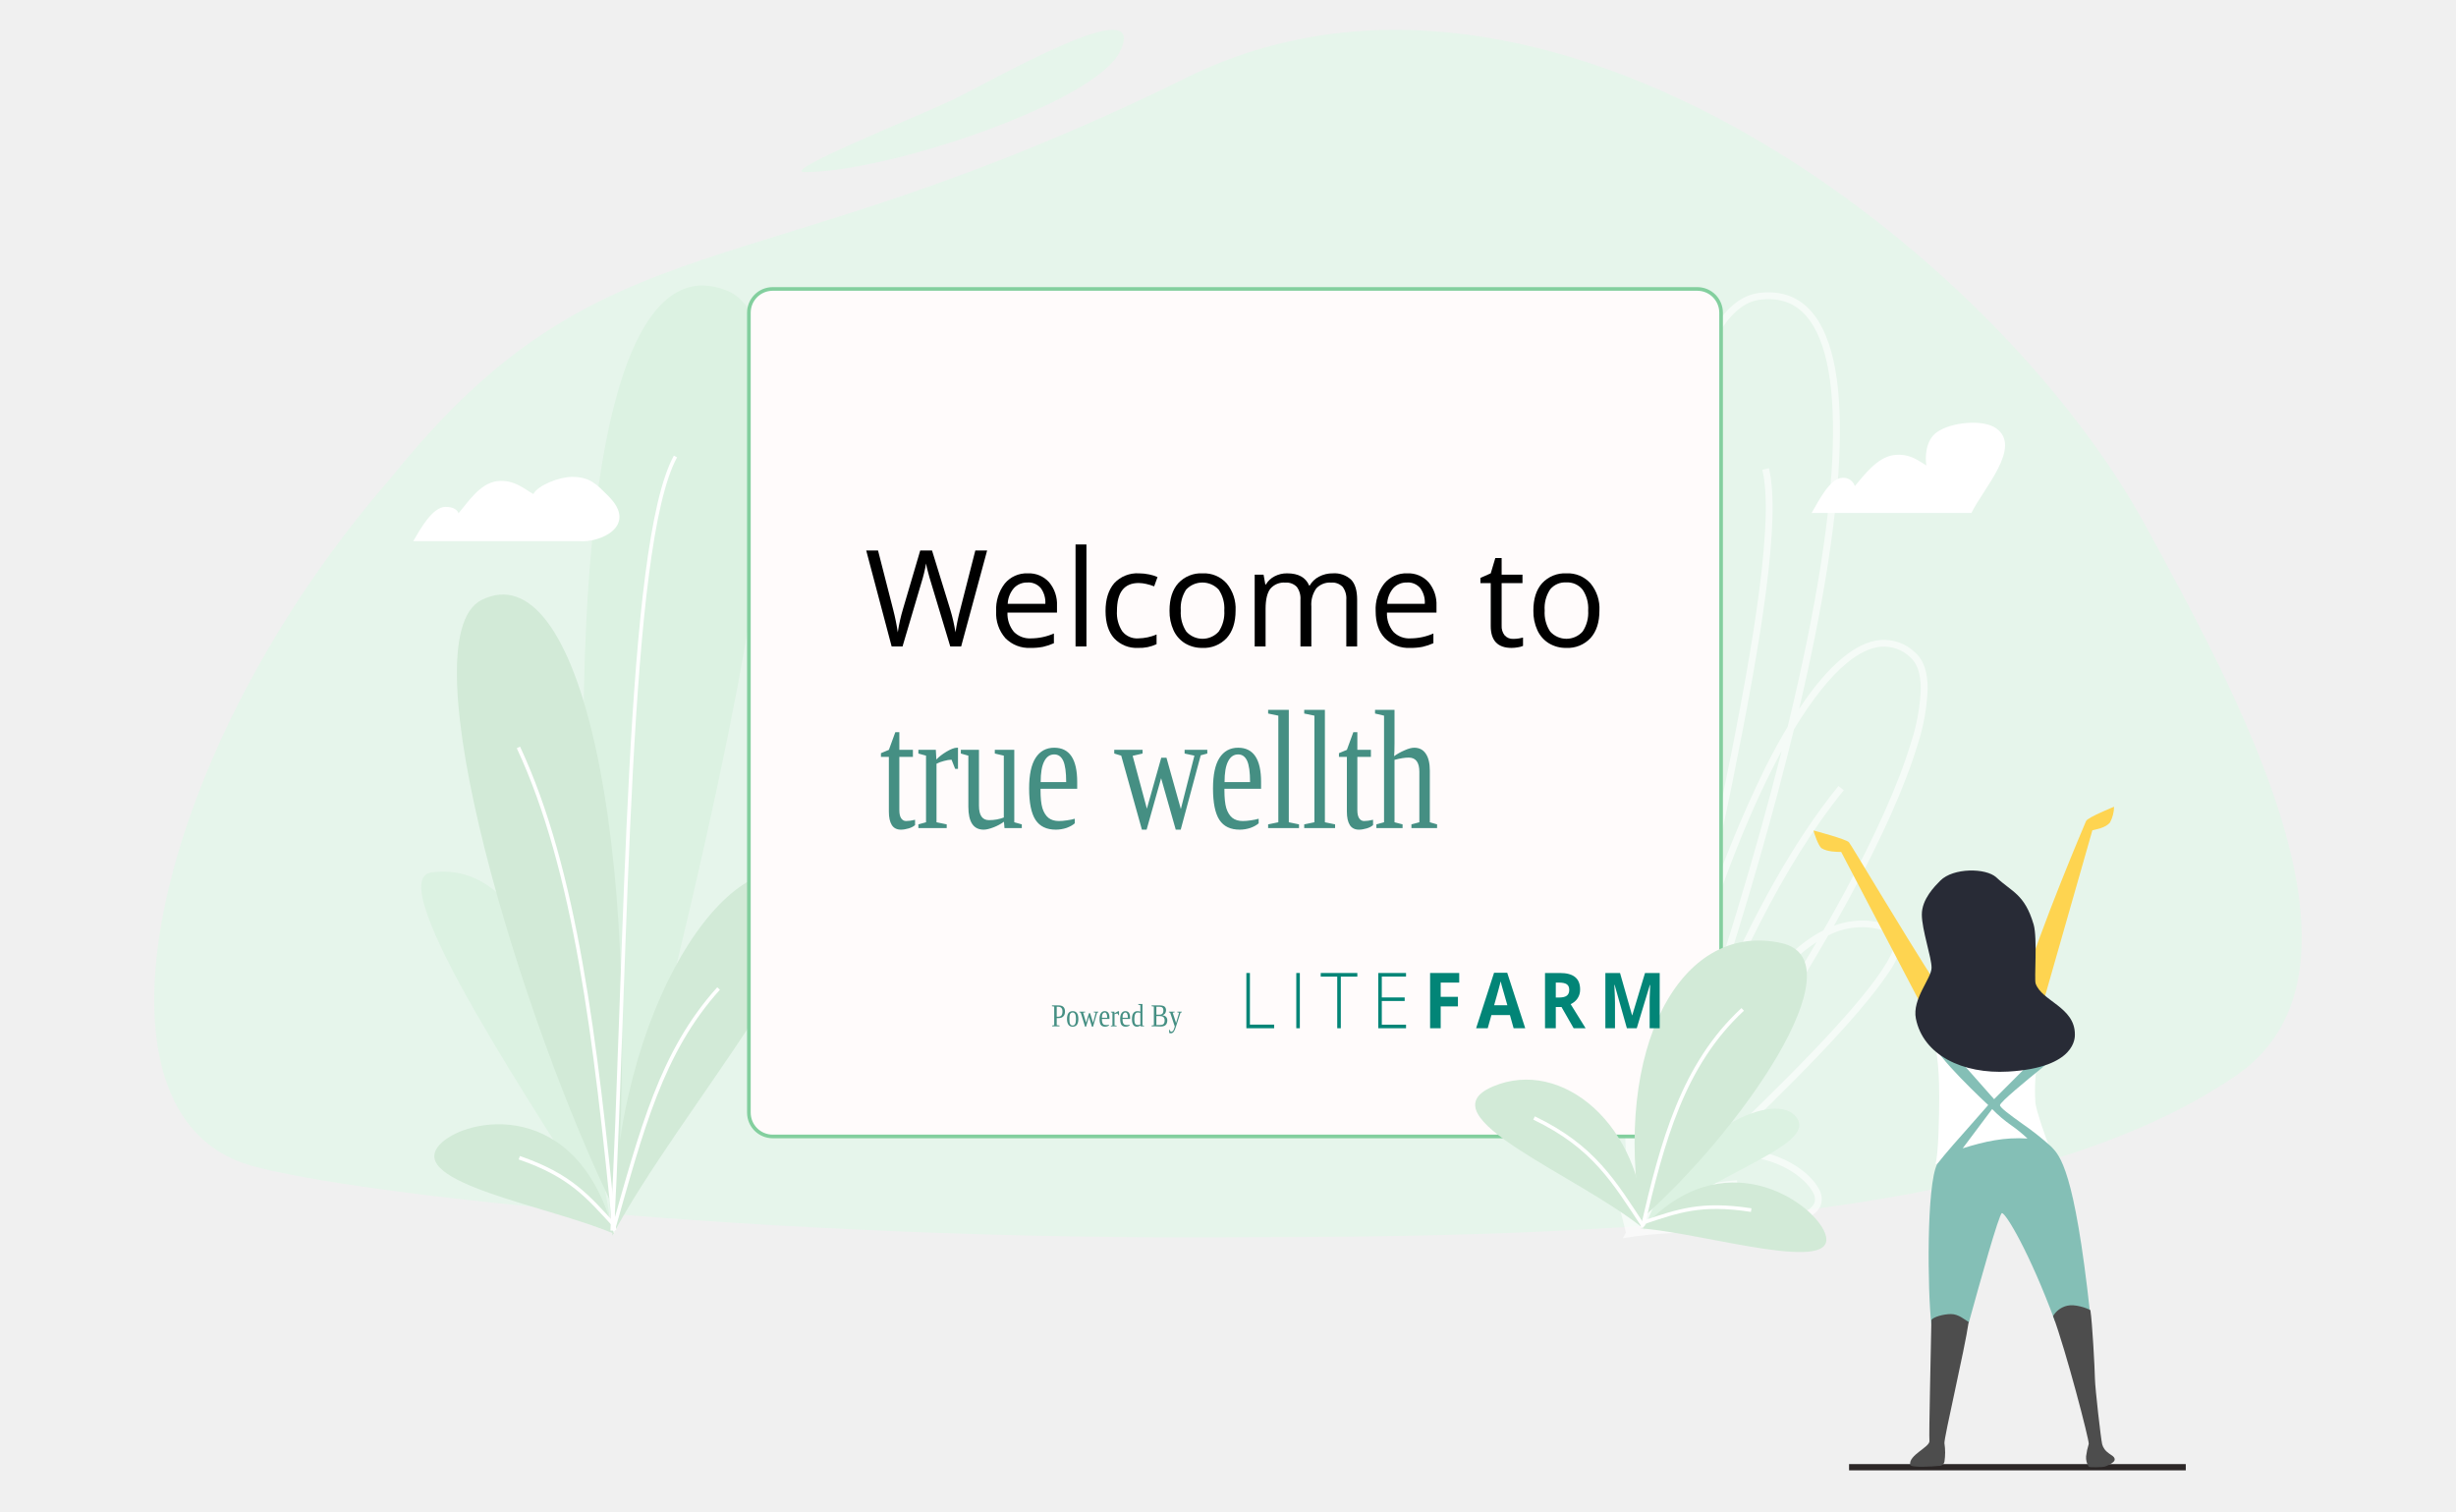
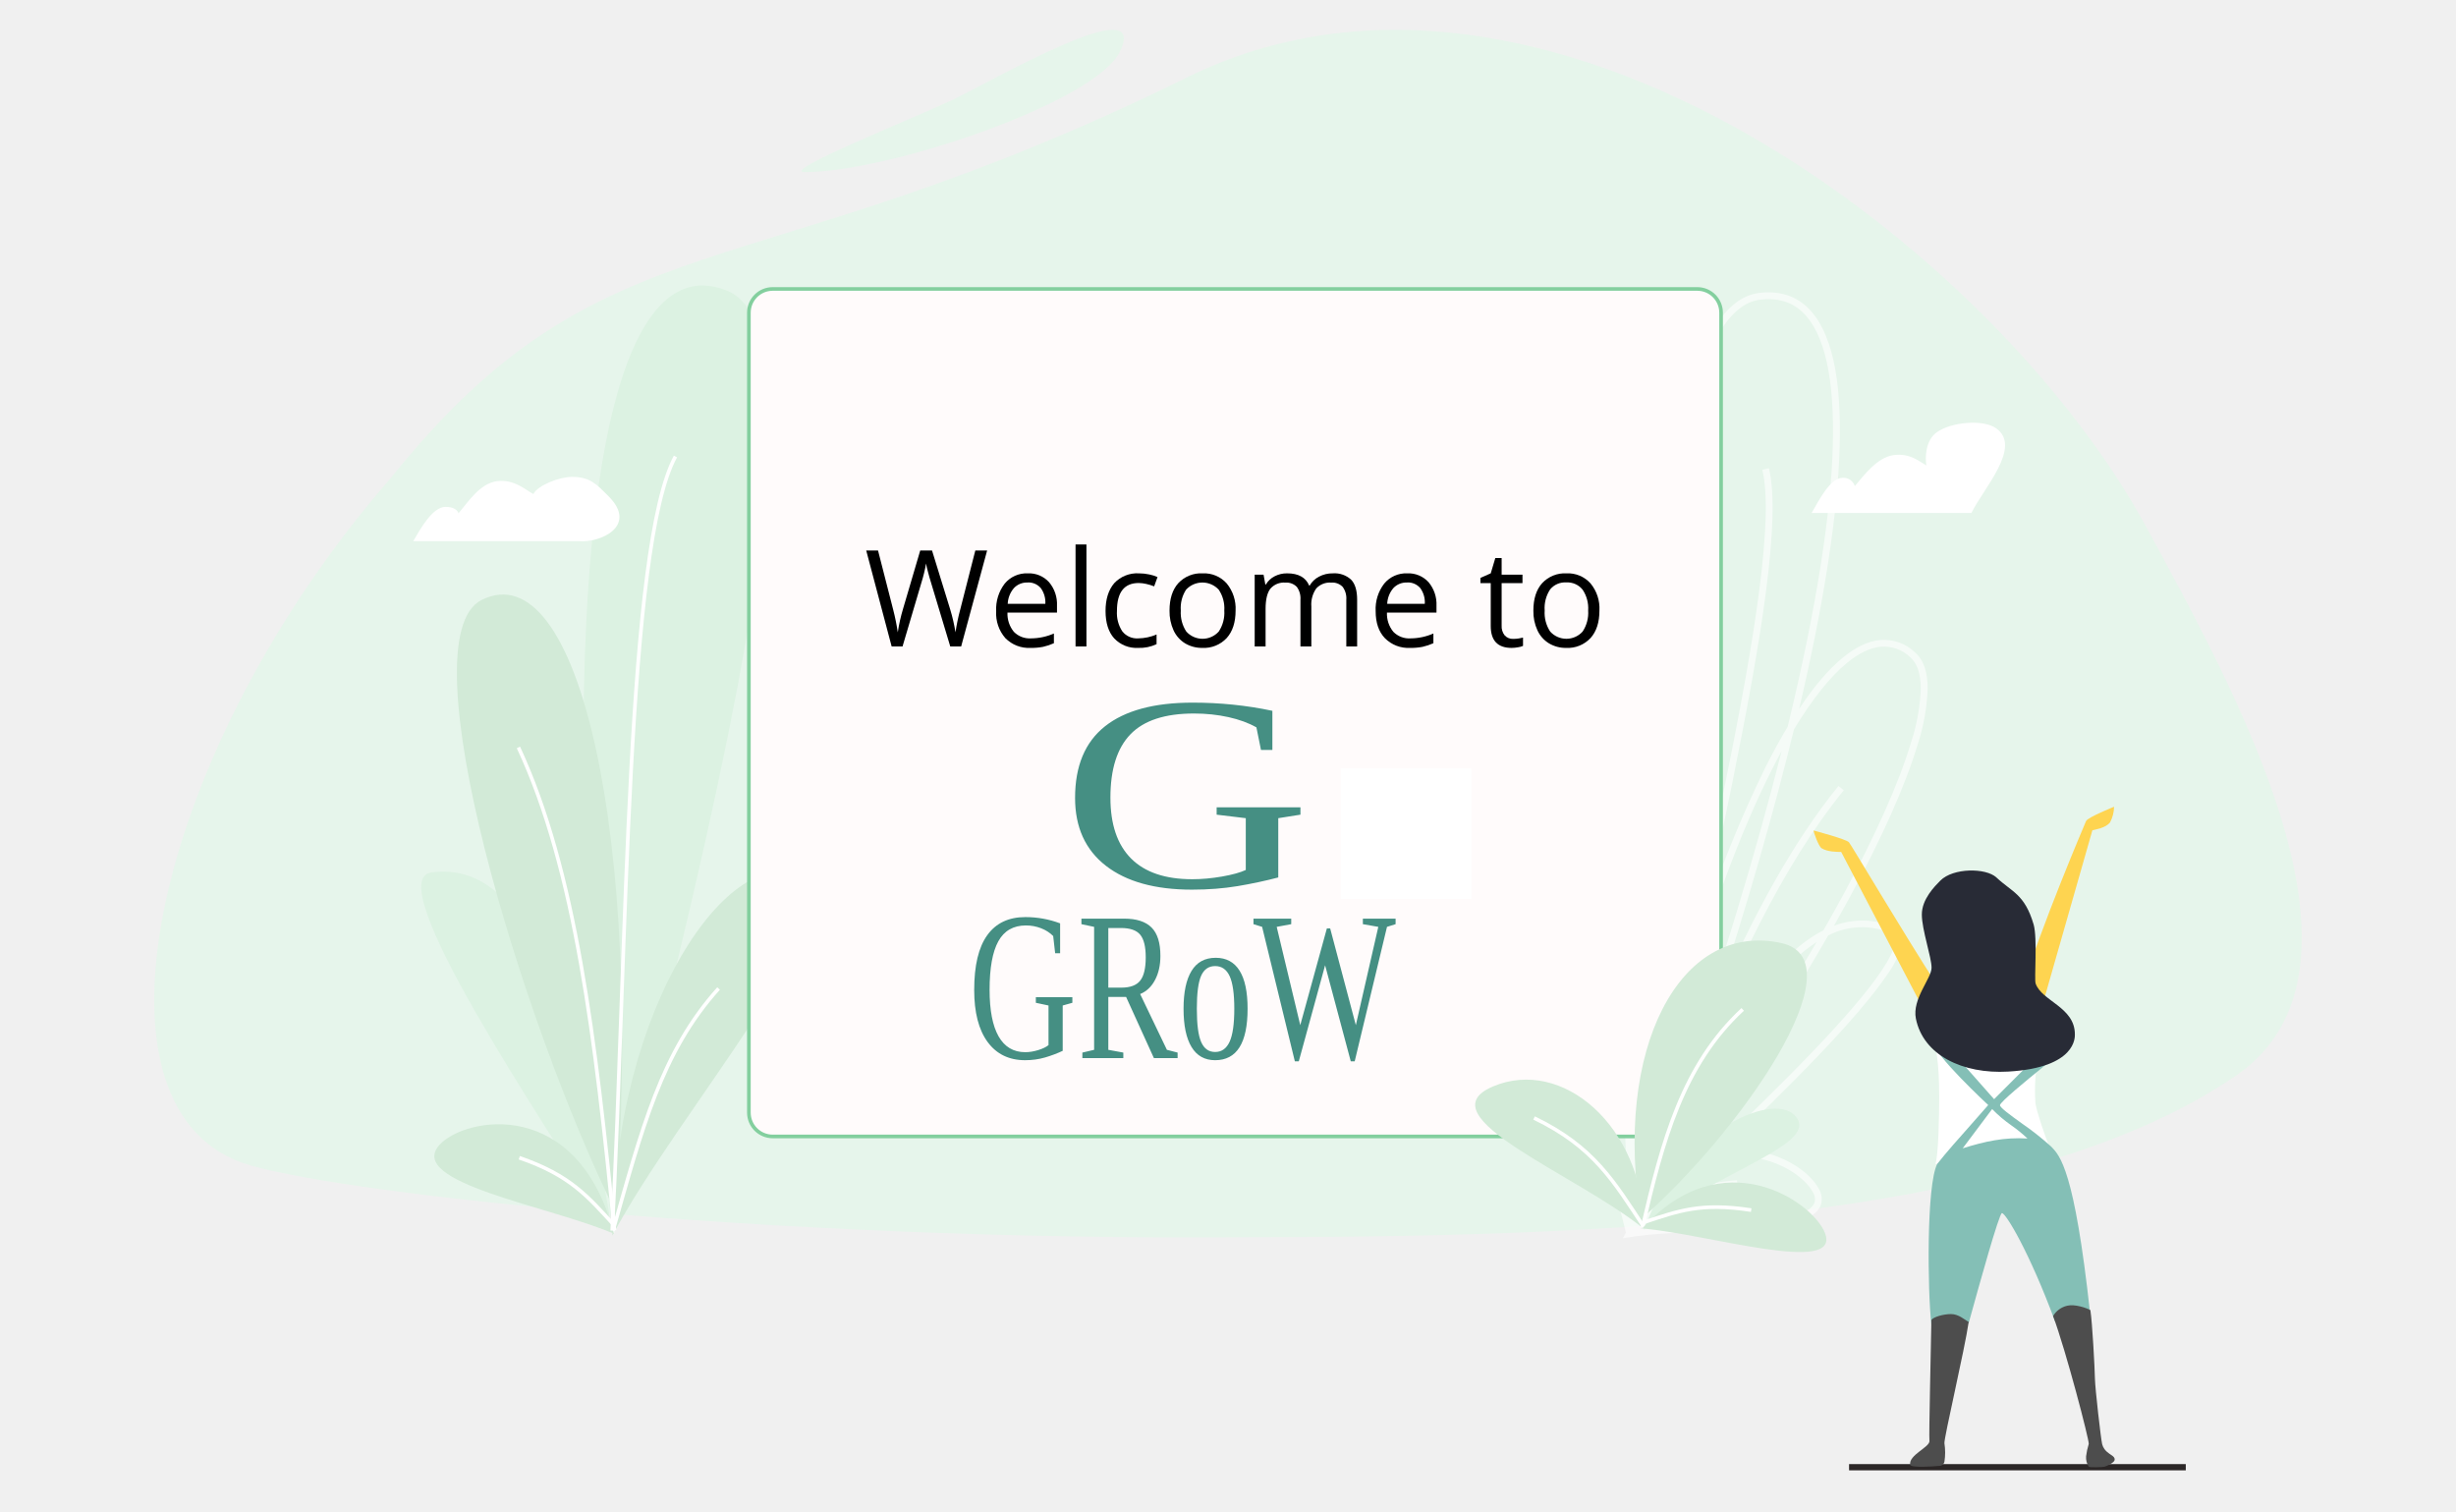
<svg xmlns="http://www.w3.org/2000/svg" id="Layer_1" viewBox="0 0 676.3 416.14" version="1.1">
  <defs id="defs21945">
    <style id="style21943">.cls-1{fill:#e6f5eb;}.cls-2,.cls-7{fill:#fff;}.cls-2,.cls-6,.cls-9{fill-rule:evenodd;}.cls-2{opacity:0.6;isolation:isolate;}.cls-3{fill:#dcf2e2;}.cls-4{fill:#d2ead7;}.cls-5{fill:none;stroke:#fff;}.cls-6{fill:#2c2727;}.cls-8{fill:#fed450;}.cls-9{fill:#84bfb6;}.cls-10{fill:#4d4d4d;}.cls-11{fill:#282b36;}.cls-12{fill:#fffbfb;stroke:#83cf9e;}</style>
  </defs>
  <path class="cls-1" d="M591.17,145.39c23.94,44.22,67.35,121.45,24.56,150.78-55.36,37.94-159.25,44.47-270.39,44.47-137,1.26-257.36-12.83-278.72-20.5C21,303.77,43,205.87,107.42,131.85,166.65,58,204.63,81.55,326.85,21.32,425.07-27.09,549.65,68.69,591.17,145.39Z" id="path21947" />
  <path class="cls-1" d="M262,27.63c-11,5.18-47.49,19.75-40.35,19.75,23.18,0,79.88-19.18,86.71-33.12C317-3.28,273,22.45,262,27.63Z" id="path21949" />
  <path class="cls-2" d="M497.62,84.56c-3.46-3.25-7.93-4.58-13.35-3.88-4.95.65-9.06,4.32-12.49,10s-6.3,13.62-8.7,23.11c-4.8,19-7.8,44.57-9.76,72.14-1.66,23.32-2.58,48.12-3.19,71.64-2.64-8.39-6.14-15.16-10.17-19.76-4.59-5.24-10-7.78-15.62-6.46a6.59,6.59,0,0,0-4.83,4.93,24.67,24.67,0,0,0-.37,9.53c.86,7.57,3.69,17.62,7.28,28.6,2.38,7.31,5.11,15,7.83,22.76h0c5.34,15.12,10.66,30.23,13.48,42.21l-.87,1.58,1.9-.31.66-.11h.39l0-.07c4.38-.63,9.83-.95,15.55-1.21l3.29-.15h0c5.15-.23,10.38-.46,15.07-.89,5.67-.52,10.72-1.35,14-2.9a7,7,0,0,0,3.56-3.2,5.38,5.38,0,0,0-.45-4.79c-1.29-2.48-4.07-5.12-7.73-7.15a28.8,28.8,0,0,0-13.45-3.61,28,28,0,0,0-5.57.47c9-8.64,18.42-17.79,26.56-26.3s15-16.38,19.13-22.51a24.3,24.3,0,0,0,3.85-7.94,5.37,5.37,0,0,0-.16-3.07,3.8,3.8,0,0,0-2.14-2,21.64,21.64,0,0,0-16.31-.3c1.54-2.72,3-5.44,4.49-8.12,8.39-15.51,15.08-30.16,18.6-41.93a55.23,55.23,0,0,0,2.71-15.35c0-4.25-1-7.72-3.49-9.89a12.3,12.3,0,0,0-9.57-3.4c-3.39.31-6.86,2-10.33,4.88-3.94,3.23-8,8-12,14.08,3.43-14.58,6.12-28.12,8-40.4,3.64-23.62,4.33-42.69,1.45-55.57C503.4,92.77,501.05,87.78,497.62,84.56Zm-26.3,235.13a26.11,26.11,0,0,1,8.28-1.22,27.07,27.07,0,0,1,12.57,3.37c3.46,1.93,5.91,4.33,7,6.38a3.55,3.55,0,0,1,.4,3.17,5.13,5.13,0,0,1-2.66,2.27c-2.9,1.39-7.64,2.2-13.32,2.72-4.65.43-9.82.66-15,.89l-3.31.15c-4.83.22-9.54.48-13.6.95l4.85-4.63a50.2,50.2,0,0,1,5.47-2.93,48,48,0,0,1,16.47-3.95l-.16-1.87a50.2,50.2,0,0,0-16.74,4l.78-.74h0l0,0C465.26,325.46,468.26,322.61,471.32,319.69Zm-4.93,2.11a38.85,38.85,0,0,0-12.5,11.38l1.5-.94,5.73-5.44Zm-10.46,6A34.47,34.47,0,0,1,470.34,318c9.74-9.3,20.07-19.31,28.93-28.57,8.11-8.48,14.94-16.27,18.92-22.25,2-3,3.22-5.46,3.58-7.27a3.58,3.58,0,0,0-.06-2,1.91,1.91,0,0,0-1.13-1,20,20,0,0,0-16.94.57l-.11.06-.08,0A579.38,579.38,0,0,1,455.93,327.77Zm38.09-127c5-8.24,9.89-14.43,14.56-18.26,3.32-2.72,6.44-4.2,9.32-4.47a10.51,10.51,0,0,1,8.16,2.94c1.86,1.66,2.84,4.49,2.86,8.5a53.25,53.25,0,0,1-2.64,14.8c-3.46,11.59-10.09,26.11-18.44,41.58q-2.76,5.08-5.73,10.28c-5.77,2.92-11.43,8.13-17.1,15.25-8.71,11-17.53,26.6-26.76,45.9q3.06-8.58,6-17c13.07-33.17,26.52-61.85,43.46-82.72l-1.46-1.18c-12.69,15.65-23.43,35.61-33.48,58.46C481.33,248.37,488.51,223.42,494,200.81ZM453.6,322.88c3-14,6.27-28.65,9.55-43.41h0l.35-1.56c0-.08,0-.15.05-.22,7.35-26.18,15.72-48.57,24.21-65.47q1.42-2.83,2.85-5.45c-7.08,28-16.61,59.48-28.14,92.88Q458,311,453.6,322.88Zm8.13-45.65q-3.35,11.94-6.39,24.86a142.43,142.43,0,0,0-3.49-38.34c.61-25.26,1.53-52.33,3.33-77.68,2-27.54,5-53,9.72-71.81,2.38-9.42,5.19-17.13,8.49-22.6s7-8.58,11.12-9.12c4.94-.64,8.83.57,11.83,3.39s5.27,7.43,6.67,13.69c2.8,12.52,2.16,31.31-1.47,54.88-2.12,13.71-5.24,29-9.27,45.59-2.06,3.44-4.13,7.21-6.18,11.29a326.78,326.78,0,0,0-17.36,42.94c2.91-13.21,5.73-26.24,8.27-38.66,4-19.77,7.39-38,9.32-53s2.46-26.81.78-33.74l-1.82.44c1.59,6.55,1.11,18.09-.82,33.06s-5.26,33.11-9.3,52.87S466.43,256.16,461.73,277.23ZM458.1,322a587.69,587.69,0,0,0,42.14-62.6c-4.53,2.9-9.11,7.34-13.76,13.19C477.31,284.12,468,301,458.1,322Zm-7.55,2.13q1-5,2-9.84a156,156,0,0,0-.94-42.18c-.17,7.81-.32,15.41-.46,22.69h0C451,305.39,450.79,315.28,450.55,324.14ZM436,296.41c4.52,12.83,9.07,25.75,12.09,36.74-.44-26.36-.92-46.14-10.53-65.18l1.67-.84c6.38,12.64,8.82,25.62,9.86,40.37q.13-6.11.26-12.59v0h0c.19-9.8.39-20.2.65-30.92-.2-.79-.4-1.57-.61-2.34-2.69-9.89-6.48-17.62-10.81-22.57s-9.07-7-13.78-5.87a4.75,4.75,0,0,0-3.47,3.66,22.87,22.87,0,0,0-.3,8.77c.83,7.36,3.61,17.25,7.2,28.23,2.35,7.2,5.05,14.87,7.77,22.57Z" id="path21951" />
  <path class="cls-3" d="M168.63,339.42c15.2-69,66.25-245.69,31.45-259.43C160.31,64.29,152.26,186.21,168.63,339.42Z" id="path21953" />
  <path class="cls-3" d="M168.63,339.42c-19.94-31.88-64.13-97.27-49.84-99.19C145.18,236.69,158.08,275.65,168.63,339.42Z" id="path21955" />
  <path class="cls-4" d="M168.63,340.23c17.54-33.33,67.83-90.69,52-98.83C201.38,231.46,169.21,276.49,168.63,340.23Z" id="path21957" />
  <path class="cls-5" d="M197.87,272.19c-15.79,17.54-21.1,38.67-29.24,67.25" id="path21959" />
  <path class="cls-4" d="M169.57,333.83c-25.84-52.25-58-158.08-36.95-168.63C159.52,151.75,177.07,230.7,169.57,333.83Z" id="path21961" />
  <path class="cls-5" d="M142.76,205.81c15.79,33.87,21.19,80.4,26.45,133" id="path21963" />
  <path class="cls-4" d="M169.08,339.73c-17.55-7.61-57.65-14.06-48-24.56C128.14,307.56,159.14,301.72,169.08,339.73Z" id="path21965" />
  <path class="cls-5" d="M143,318.79c14.12,4.85,18.87,10.69,26.14,18.59" id="path21967" />
  <path class="cls-5" d="M186,125.7c-13.45,24.56-13.32,134.79-17.41,213.15" id="path21969" />
  <path class="cls-6" d="M601.89,404.86H509.17v-1.72h92.72Z" id="path21971" />
  <path class="cls-7" d="M534,302.14c0,4.82-.23,16.54-1.08,18.38l31.35-4.87c-1.13-2.82-3.45-9.52-3.78-11.89a47.21,47.21,0,0,1,1.08-14.05c-10.27-2.16-16.76-2.71-29.73-4.33C533.81,288.35,534,297.82,534,302.14Z" id="path21973" />
  <path class="cls-8" d="M507,234.58,529.2,277l4.27-5.62c-9.73-15.13-23.61-38.6-24.33-39.46s-9.73-3.24-9.73-3.24c0,.54,1.37,4.33,2.17,4.87C503.2,234.58,505.9,234.58,507,234.58Z" id="path21975" />
  <path class="cls-8" d="M576.17,228.63l-13.71,48-5.64-4.25C562,255.2,574,227.1,574.43,226.08s7.72-3.94,7.72-3.94a9.71,9.71,0,0,1-1.12,4.33C579.77,228,577.21,228.33,576.17,228.63Z" id="path21977" />
  <path class="cls-9" d="M565.86,363.76c-7-18.92-13.51-29.73-14.59-29.73-.77,0-6.24,19.72-8.68,28.55-.18.63-.34,1.21-.48,1.72l-10.27.54c-1.08-9.73-1.37-38.4,1.59-44.32,2.4-3.09,6.22-7.36,9.45-11,1.86-2.08,3.52-4,4.61-5.24,0,0-15.14-14.05-15.14-17.3a37.29,37.29,0,0,1,4.33,1.63l12.43,14.05,9.18-9.19,6-1.08L562.33,294c-4.23,3.44-11.6,9.46-11.6,10.32,0,.67,2.81,2.7,6,5a78.06,78.06,0,0,1,8,6.31c2.55,2.55,6.49,6.49,10.81,45.94Zm-25.4-47.57,8.11-10.81a36.33,36.33,0,0,0,5.34,4.53,38.45,38.45,0,0,1,4.39,3.58C551.89,313.09,546.59,314.28,540.46,316.19Z" id="path21979" />
  <path class="cls-10" d="M575.17,397.59c.19-.9-6.25-25.64-9.82-35.22a6.1,6.1,0,0,1,3.91-2.84c2-.51,5.32.6,6.36,1.22.54,3.42,1.21,16.08,1.25,18.78s1.64,16.66,2,18.16a4.2,4.2,0,0,0,1.71,2.38c.52.52,2.17,1.08,1.63,2.16-.33.66-2.21,1.5-2.71,1.63s-4,.27-4.32,0a4.55,4.55,0,0,1-.74-2.87A19.6,19.6,0,0,1,575.17,397.59Z" id="path21981" />
  <path class="cls-10" d="M535.43,397.41c-.17-1.39,5.6-25.85,6.68-33.42-1.08-.54-2.7-2.16-4.87-2.16s-4.88.83-5.4,1.62c-.12,7.33-.71,31.89-.54,33.28.21,1.73-5.83,3.92-5.29,6.62.17.83,6,.48,7.9.29a1.47,1.47,0,0,0,1.52-1.14A16.38,16.38,0,0,0,535.43,397.41Z" id="path21983" />
  <path class="cls-11" d="M560,254.58c1.08,3.78.13,15,.54,16.21,1.62,4.86,10.81,6.48,10.81,14,0,.68.54,9.19-18.38,10.27-12.52.72-23.39-4.53-25.4-14.59-1.09-5.41,4.32-11.09,4.32-14s-2.68-10.43-2.68-14.67,3.57-7.78,5.08-9.31c3.55-3.59,12.58-3.54,15.44-.89C554,245.62,557.54,246.16,560,254.58Z" id="path21985" />
  <path class="cls-7" d="M498.87,141.24h44c3.2-6.64,14.1-18.21,6.77-23.33-3.62-2.53-12.41-1.71-16.35,1.14-3.16,2.27-3.2,7.2-2.82,9.1-1.88-1-4.41-3.43-9-2.84s-8.27,5.69-10.71,8.53a3.3,3.3,0,0,0-3.38-2.27C503.94,131.57,500.75,138,498.87,141.24Z" id="path21987" />
  <path class="cls-7" d="M113.79,149h45.49c5.9.59,16.54-4.12,8.27-12.38-3.27-3.26-5-5.31-10.05-5.31-3.54,0-9.45,2.36-10.63,4.72-2-1-5.21-4.15-10-3.54s-8.07,5.9-10.63,8.85c-.2-.79-1.18-1.77-3.55-1.77C119.11,139.55,115.76,145.64,113.79,149Z" id="path21989" />
  <rect class="cls-12" x="206.22" y="79.56" width="267.71" height="233.36" rx="6.55" id="rect21991" />
  <path class="cls-3" d="M452.89,338.18c20.33-16,49.05-23.23,41.27-31.1C487.5,300.33,461.73,312.85,452.89,338.18Z" id="path21993" />
  <path class="cls-4" d="M452.88,338.54c-18.27-15-61.12-31.19-41.75-39.39C430.11,291.12,452.29,309.8,452.88,338.54Z" id="path21995" />
  <path class="cls-5" d="M422.43,307.84c16.45,7.92,22,17.45,30.46,30.35" id="path21997" />
  <path class="cls-4" d="M451.91,335.66c26.94-23.56,60.52-71.27,38.55-76C462.42,253.55,444.12,289.14,451.91,335.66Z" id="path21999" />
  <path class="cls-5" d="M479.88,277.94c-16.47,15.26-22.1,36.24-27.6,60" id="path22001" />
  <path class="cls-4" d="M452.21,338.26c17.91,1.48,55,13.06,50.3,1.2C499.13,330.86,474.34,313.76,452.21,338.26Z" id="path22003" />
  <path class="cls-5" d="M482.22,333.2c-14-2.15-20.15.3-29.26,3.25" id="path22005" />
  <path d="M264.67,178h-3l-5.33-17.69c-.25-.78-.53-1.77-.85-3a17.11,17.11,0,0,1-.48-2.15,41.71,41.71,0,0,1-1.27,5.22L248.53,178h-3l-7-26.42h3.25l4.18,16.32a61.15,61.15,0,0,1,1.26,6.21,45.55,45.55,0,0,1,1.45-6.47l4.73-16.06h3.25l5,16.21a47.78,47.78,0,0,1,1.46,6.32,54.17,54.17,0,0,1,1.3-6.25l4.16-16.28h3.25Z" id="path22007" />
  <path d="M283.78,178.4a9.07,9.07,0,0,1-6.93-2.68,10.34,10.34,0,0,1-2.54-7.42,11.51,11.51,0,0,1,2.36-7.61,7.82,7.82,0,0,1,6.33-2.82,7.46,7.46,0,0,1,5.89,2.45,9.37,9.37,0,0,1,2.17,6.46v1.9H277.42a7.86,7.86,0,0,0,1.76,5.29,6.1,6.1,0,0,0,4.71,1.81,16,16,0,0,0,6.32-1.34v2.67a15.75,15.75,0,0,1-3,1A16.7,16.7,0,0,1,283.78,178.4Zm-.81-18a4.87,4.87,0,0,0-3.8,1.56,7.13,7.13,0,0,0-1.68,4.3h10.36a6.64,6.64,0,0,0-1.27-4.35A4.47,4.47,0,0,0,283,160.38Z" id="path22009" />
  <path d="M299.17,178h-3V149.92h3Z" id="path22011" />
  <path d="M313.45,178.4a8.47,8.47,0,0,1-6.66-2.65q-2.35-2.64-2.36-7.49t2.39-7.68a8.65,8.65,0,0,1,6.82-2.71,13.84,13.84,0,0,1,2.86.31,10,10,0,0,1,2.24.72l-.92,2.55a15.39,15.39,0,0,0-2.17-.66,10,10,0,0,0-2.08-.26q-6,0-6,7.7a9.18,9.18,0,0,0,1.47,5.6,5.12,5.12,0,0,0,4.36,1.95,13.36,13.36,0,0,0,5.08-1.07v2.66A10.87,10.87,0,0,1,313.45,178.4Z" id="path22013" />
  <path d="M340.24,168.12c0,3.23-.82,5.75-2.44,7.56a8.6,8.6,0,0,1-6.74,2.72,9,9,0,0,1-4.72-1.25,8.23,8.23,0,0,1-3.18-3.58,12.54,12.54,0,0,1-1.11-5.45c0-3.23.8-5.75,2.42-7.55a8.55,8.55,0,0,1,6.72-2.7,8.35,8.35,0,0,1,6.6,2.77A10.87,10.87,0,0,1,340.24,168.12Zm-15.09,0a9.41,9.41,0,0,0,1.52,5.78,6,6,0,0,0,8.93,0,9.34,9.34,0,0,0,1.53-5.79,9.2,9.2,0,0,0-1.53-5.74,6.12,6.12,0,0,0-9,0A9.31,9.31,0,0,0,325.15,168.12Z" id="path22015" />
  <path d="M370.73,178V165.15a5.33,5.33,0,0,0-1-3.55,3.93,3.93,0,0,0-3.14-1.18,5.08,5.08,0,0,0-4.14,1.61A7.64,7.64,0,0,0,361.1,167V178h-3V165.15a5.33,5.33,0,0,0-1-3.55,4,4,0,0,0-3.16-1.18,4.9,4.9,0,0,0-4.13,1.69c-.87,1.13-1.31,3-1.31,5.54V178h-3V158.23h2.44l.49,2.71h.15a5.84,5.84,0,0,1,2.39-2.25,7.22,7.22,0,0,1,3.46-.82q4.65,0,6.07,3.36h.14a6.33,6.33,0,0,1,2.57-2.45,7.88,7.88,0,0,1,3.83-.91,6.7,6.7,0,0,1,5,1.73c1.12,1.15,1.67,3,1.67,5.52V178Z" id="path22017" />
  <path d="M388.28,178.4a9.07,9.07,0,0,1-6.93-2.68c-1.7-1.78-2.54-4.25-2.54-7.42a11.45,11.45,0,0,1,2.36-7.61,7.82,7.82,0,0,1,6.33-2.82,7.48,7.48,0,0,1,5.89,2.45,9.42,9.42,0,0,1,2.17,6.46v1.9H381.92a7.81,7.81,0,0,0,1.76,5.29,6.06,6.06,0,0,0,4.7,1.81,16,16,0,0,0,6.33-1.34v2.67a16,16,0,0,1-3,1A16.84,16.84,0,0,1,388.28,178.4Zm-.82-18a4.87,4.87,0,0,0-3.8,1.56,7.13,7.13,0,0,0-1.67,4.3h10.35a6.64,6.64,0,0,0-1.26-4.35A4.49,4.49,0,0,0,387.46,160.38Z" id="path22019" />
  <path d="M416.68,175.92a9.49,9.49,0,0,0,1.53-.12,9.6,9.6,0,0,0,1.18-.24v2.29a5.37,5.37,0,0,1-1.44.39,10,10,0,0,1-1.71.16q-5.75,0-5.74-6.06V160.57h-2.84v-1.45l2.84-1.25,1.26-4.22h1.74v4.58h5.74v2.34H413.5v11.65a4,4,0,0,0,.84,2.74A3,3,0,0,0,416.68,175.92Z" id="path22021" />
  <path d="M440.43,168.12q0,4.84-2.44,7.56a8.58,8.58,0,0,1-6.73,2.72,8.92,8.92,0,0,1-4.72-1.25,8.23,8.23,0,0,1-3.18-3.58,12.39,12.39,0,0,1-1.12-5.45q0-4.85,2.42-7.55a8.57,8.57,0,0,1,6.72-2.7,8.35,8.35,0,0,1,6.6,2.77A10.82,10.82,0,0,1,440.43,168.12Zm-15.08,0a9.35,9.35,0,0,0,1.52,5.78,6,6,0,0,0,8.93,0,9.34,9.34,0,0,0,1.53-5.79,9.2,9.2,0,0,0-1.53-5.74,5.36,5.36,0,0,0-4.51-2,5.3,5.3,0,0,0-4.44,1.93A9.31,9.31,0,0,0,425.35,168.12Z" id="path22023" />
-   <g id="g20331" transform="matrix(2.568766,0,0,2.860592,-80.49908,-27.31231)">
-     <g id="g13965" transform="matrix(0.4769926,0,0,0.4656053,164.9457,81.51776)">
-       <path d="M 0,58 V 46.578 H 0.797 V 57.25 H 6.242 V 58 Z" fill="#028577" id="path13818" />
-       <path d="M 11.219,58 V 46.578 h 0.797 V 58 Z" fill="#028577" id="path13820" />
-       <path d="M 21.227,58 H 20.422 V 47.328 h -3.711 v -0.75 h 8.227 v 0.75 h -3.711 z" fill="#028577" id="path13822" />
-       <path d="M 35.883,58 H 29.641 V 46.578 h 6.242 v 0.734 h -5.445 v 4.32 h 5.141 v 0.734 h -5.141 v 4.898 h 5.445 z" fill="#028577" id="path13824" />
-       <path d="M 43.672,58 H 41.289 V 46.578 h 6.547 v 1.984 h -4.164 v 2.945 h 3.875 v 1.977 h -3.875 z" fill="#028577" id="path13826" />
-       <path d="M 60.062,58 59.234,55.281 H 55.07 L 54.242,58 H 51.633 L 55.664,46.531 H 58.625 L 62.672,58 Z m -1.406,-4.75 c -0.766,-2.463 -1.198,-3.857 -1.297,-4.18 -0.094,-0.323 -0.162,-0.578 -0.203,-0.766 -0.172,0.667 -0.664,2.315 -1.476,4.945 z" fill="#028577" id="path13828" />
-       <path d="m 69.539,51.648 h 0.781 c 0.766,0 1.331,-0.128 1.695,-0.383 0.365,-0.255 0.547,-0.656 0.547,-1.203 0,-0.542 -0.188,-0.927 -0.562,-1.156 -0.37,-0.229 -0.945,-0.344 -1.727,-0.344 h -0.734 z m 0,1.969 V 58 H 67.117 V 46.578 h 3.328 c 1.552,0 2.7,0.284 3.445,0.852 0.745,0.562 1.117,1.419 1.117,2.57 0,0.672 -0.185,1.271 -0.555,1.797 -0.37,0.521 -0.893,0.93 -1.57,1.226 1.719,2.568 2.839,4.227 3.359,4.977 h -2.688 l -2.727,-4.383 z" fill="#028577" id="path13830" />
-       <path d="m 85.516,58 -2.75,-8.961 h -0.07 c 0.099,1.823 0.148,3.039 0.148,3.648 V 58 H 80.68 V 46.578 h 3.297 l 2.703,8.734 h 0.047 l 2.867,-8.734 h 3.297 V 58 h -2.258 v -5.406 c 0,-0.255 0.003,-0.549 0.008,-0.883 0.01,-0.333 0.047,-1.219 0.109,-2.656 H 90.68 L 87.734,58 Z" fill="#028577" id="path13832" />
-     </g>
-     <text xml:space="preserve" style="font-size:15.113px;fill:#458f83;fill-opacity:1;stroke-width:0.4" x="136.391" y="82.223" id="text471" transform="scale(0.9212072,1.085532)">
-       <tspan id="tspan469" style="fill:#458f83;fill-opacity:1;stroke-width:0.4" x="136.391" y="82.223">true wellth</tspan>
-     </text>
-     <text xml:space="preserve" style="font-size:2.967px;fill:#458f83;fill-opacity:1;stroke-width:0.078" x="149.992" y="104.034" id="text471-5" transform="scale(0.960261,1.041384)">
-       <tspan id="tspan469-5" style="fill:#458f83;fill-opacity:1;stroke-width:0.078" x="149.992" y="104.034">Powered By </tspan>
+   <rect width="36" height="36" fill="#ffffff" id="rect8418" x="369.182" y="211.521" />
+   <g id="g9005" transform="matrix(0.4447963,0,0,0.430622,380.4551,222.1838)">
+     <path d="m -0.518,22.068 v -3.272 h 0.249 v 3.057 H 1.43 v 0.215 z" fill="#028577" id="path132" style="fill:#ffffff;fill-opacity:1;stroke-width:0.299" />
+     <path d="m 2.67,22.068 v -3.272 h 0.249 v 3.272 z" fill="#028577" id="path134" style="fill:#ffffff;fill-opacity:1;stroke-width:0.299" />
+     <path d="M 5.481,22.068 H 5.23 V 19.012 H 4.072 v -0.215 h 2.567 v 0.215 H 5.481 Z" fill="#028577" id="path136" style="fill:#ffffff;fill-opacity:1;stroke-width:0.299" />
+     <path d="M 9.742,22.068 H 7.794 v -3.272 h 1.948 v 0.21 H 8.043 v 1.237 h 1.604 v 0.21 H 8.043 v 1.403 h 1.699 z" fill="#028577" id="path138" style="fill:#ffffff;fill-opacity:1;stroke-width:0.299" />
+     <path d="m 11.861,22.068 h -0.744 v -3.272 h 2.043 v 0.568 h -1.299 v 0.844 h 1.209 v 0.566 h -1.209 z" fill="#028577" id="path140" style="fill:#ffffff;fill-opacity:1;stroke-width:0.299" />
+     <path d="m 16.663,22.068 -0.258,-0.779 h -1.299 l -0.258,0.779 h -0.814 l 1.258,-3.285 h 0.924 l 1.263,3.285 z m -0.439,-1.361 c -0.239,-0.706 -0.374,-1.105 -0.405,-1.197 -0.029,-0.092 -0.05,-0.166 -0.063,-0.219 -0.054,0.191 -0.207,0.663 -0.461,1.416 z" fill="#028577" id="path142" style="fill:#ffffff;fill-opacity:1;stroke-width:0.299" />
+     <path d="m 19.308,20.249 h 0.244 c 0.239,0 0.415,-0.037 0.529,-0.11 0.114,-0.073 0.171,-0.188 0.171,-0.345 0,-0.155 -0.059,-0.266 -0.176,-0.331 -0.115,-0.066 -0.295,-0.098 -0.539,-0.098 h -0.229 z m 0,0.564 v 1.255 h -0.756 v -3.272 h 1.038 c 0.484,0 0.843,0.081 1.075,0.244 0.232,0.161 0.349,0.407 0.349,0.736 0,0.192 -0.058,0.364 -0.173,0.515 -0.115,0.149 -0.279,0.266 -0.49,0.351 0.536,0.735 0.886,1.211 1.048,1.425 h -0.839 l -0.851,-1.255 z" fill="#028577" id="path144" style="fill:#ffffff;fill-opacity:1;stroke-width:0.299" />
+     <path d="m 23.981,22.068 -0.858,-2.567 h -0.022 c 0.031,0.522 0.046,0.87 0.046,1.045 v 1.522 h -0.675 v -3.272 h 1.029 l 0.843,2.502 h 0.015 l 0.895,-2.502 h 1.029 v 3.272 h -0.704 v -1.548 c 0,-0.073 8.11e-4,-0.157 0.002,-0.253 0.003,-0.095 0.015,-0.349 0.034,-0.761 h -0.022 l -0.919,2.562 z" fill="#028577" id="path146" style="fill:#ffffff;fill-opacity:1;stroke-width:0.299" />
+     <text xml:space="preserve" style="font-size:9.335px;fill:#ffffff;fill-opacity:1;stroke-width:0.247" x="-11.052" y="17.926" id="text471" transform="scale(1.031904,0.969082)">
+       <tspan id="tspan469" style="fill:#ffffff;fill-opacity:1;stroke-width:0.247" x="-11.052" y="17.926">true wellth</tspan>
    </text>
  </g>
+   <text xml:space="preserve" style="font-size:49.386px;fill:#458f83;fill-opacity:1;stroke-width:1.307" x="316.495" y="245.376" id="text471-2" transform="scale(0.8421948,1.187374)">
+     <tspan id="tspan469-3" style="fill:#458f83;fill-opacity:1;stroke-width:1.307" x="316.495" y="245.376">GRoW</tspan>
+   </text>
+   <text xml:space="preserve" style="font-size:85.569px;fill:#458f83;fill-opacity:1;stroke-width:2.264" x="261.685" y="272.622" id="text471-9" transform="scale(1.116292,0.8958232)">
+     <tspan id="tspan469-0" style="fill:#458f83;fill-opacity:1;stroke-width:2.264" x="261.685" y="272.622">G</tspan>
+   </text>
</svg>
